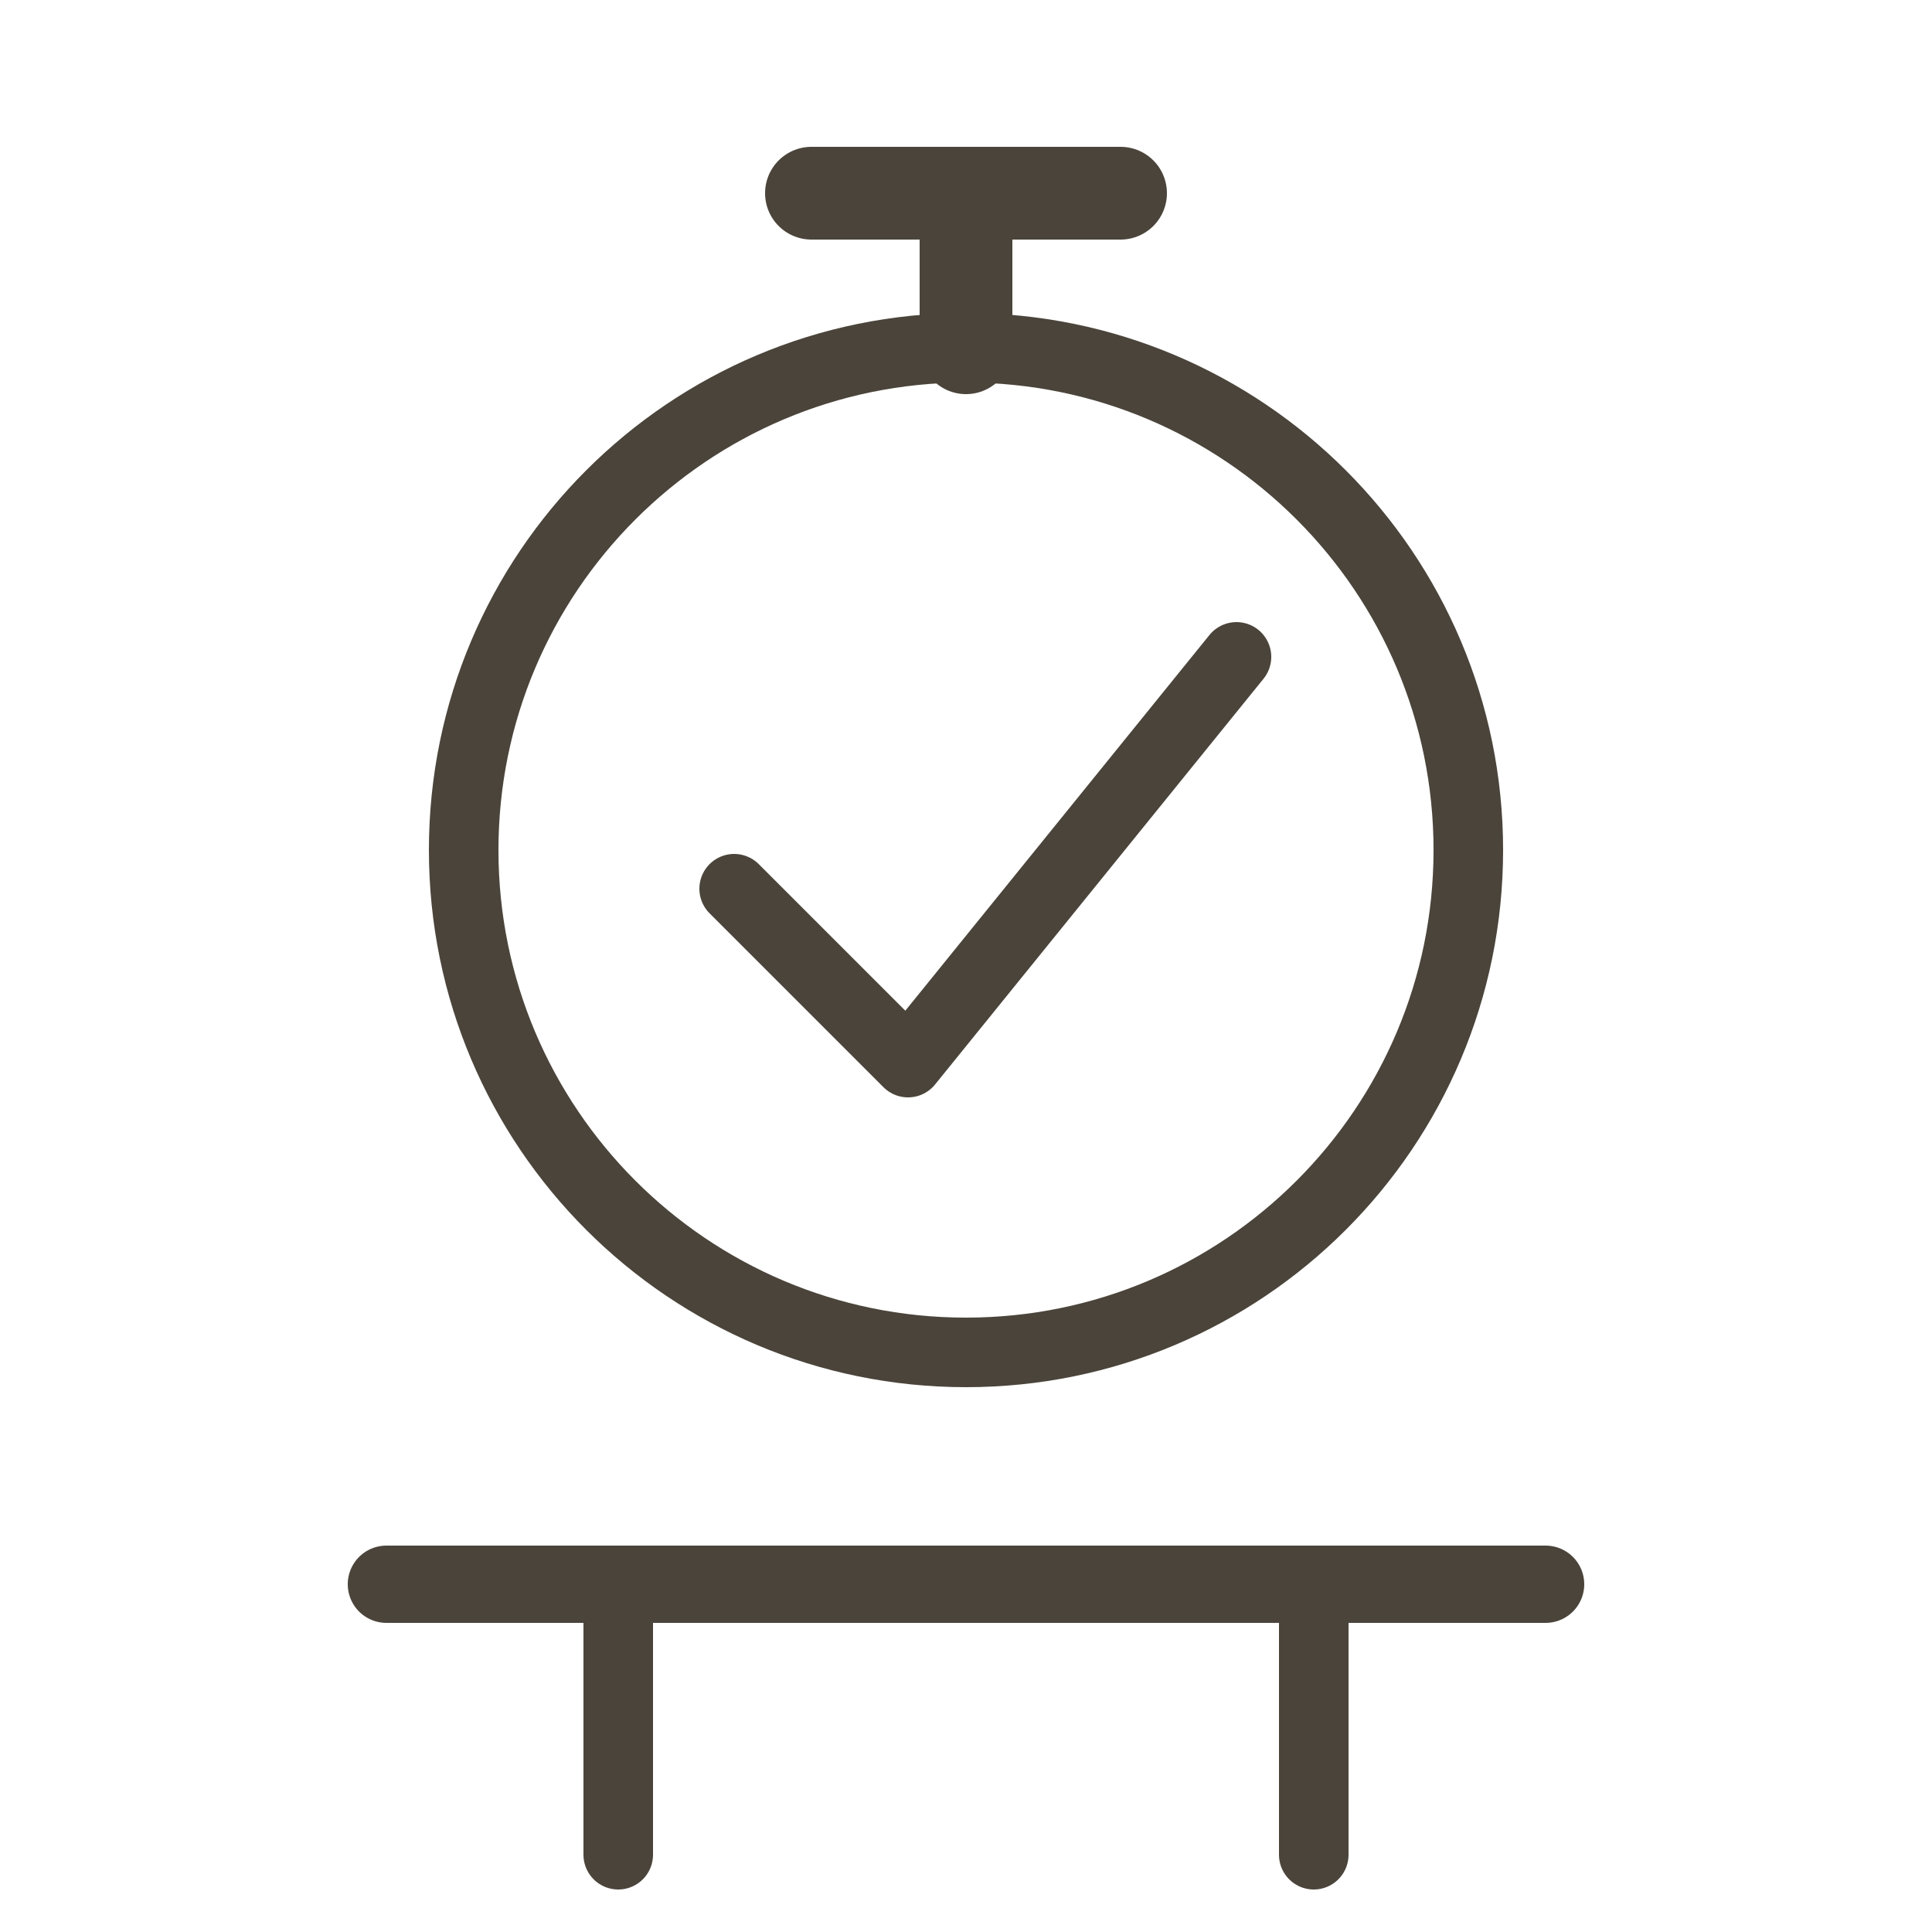
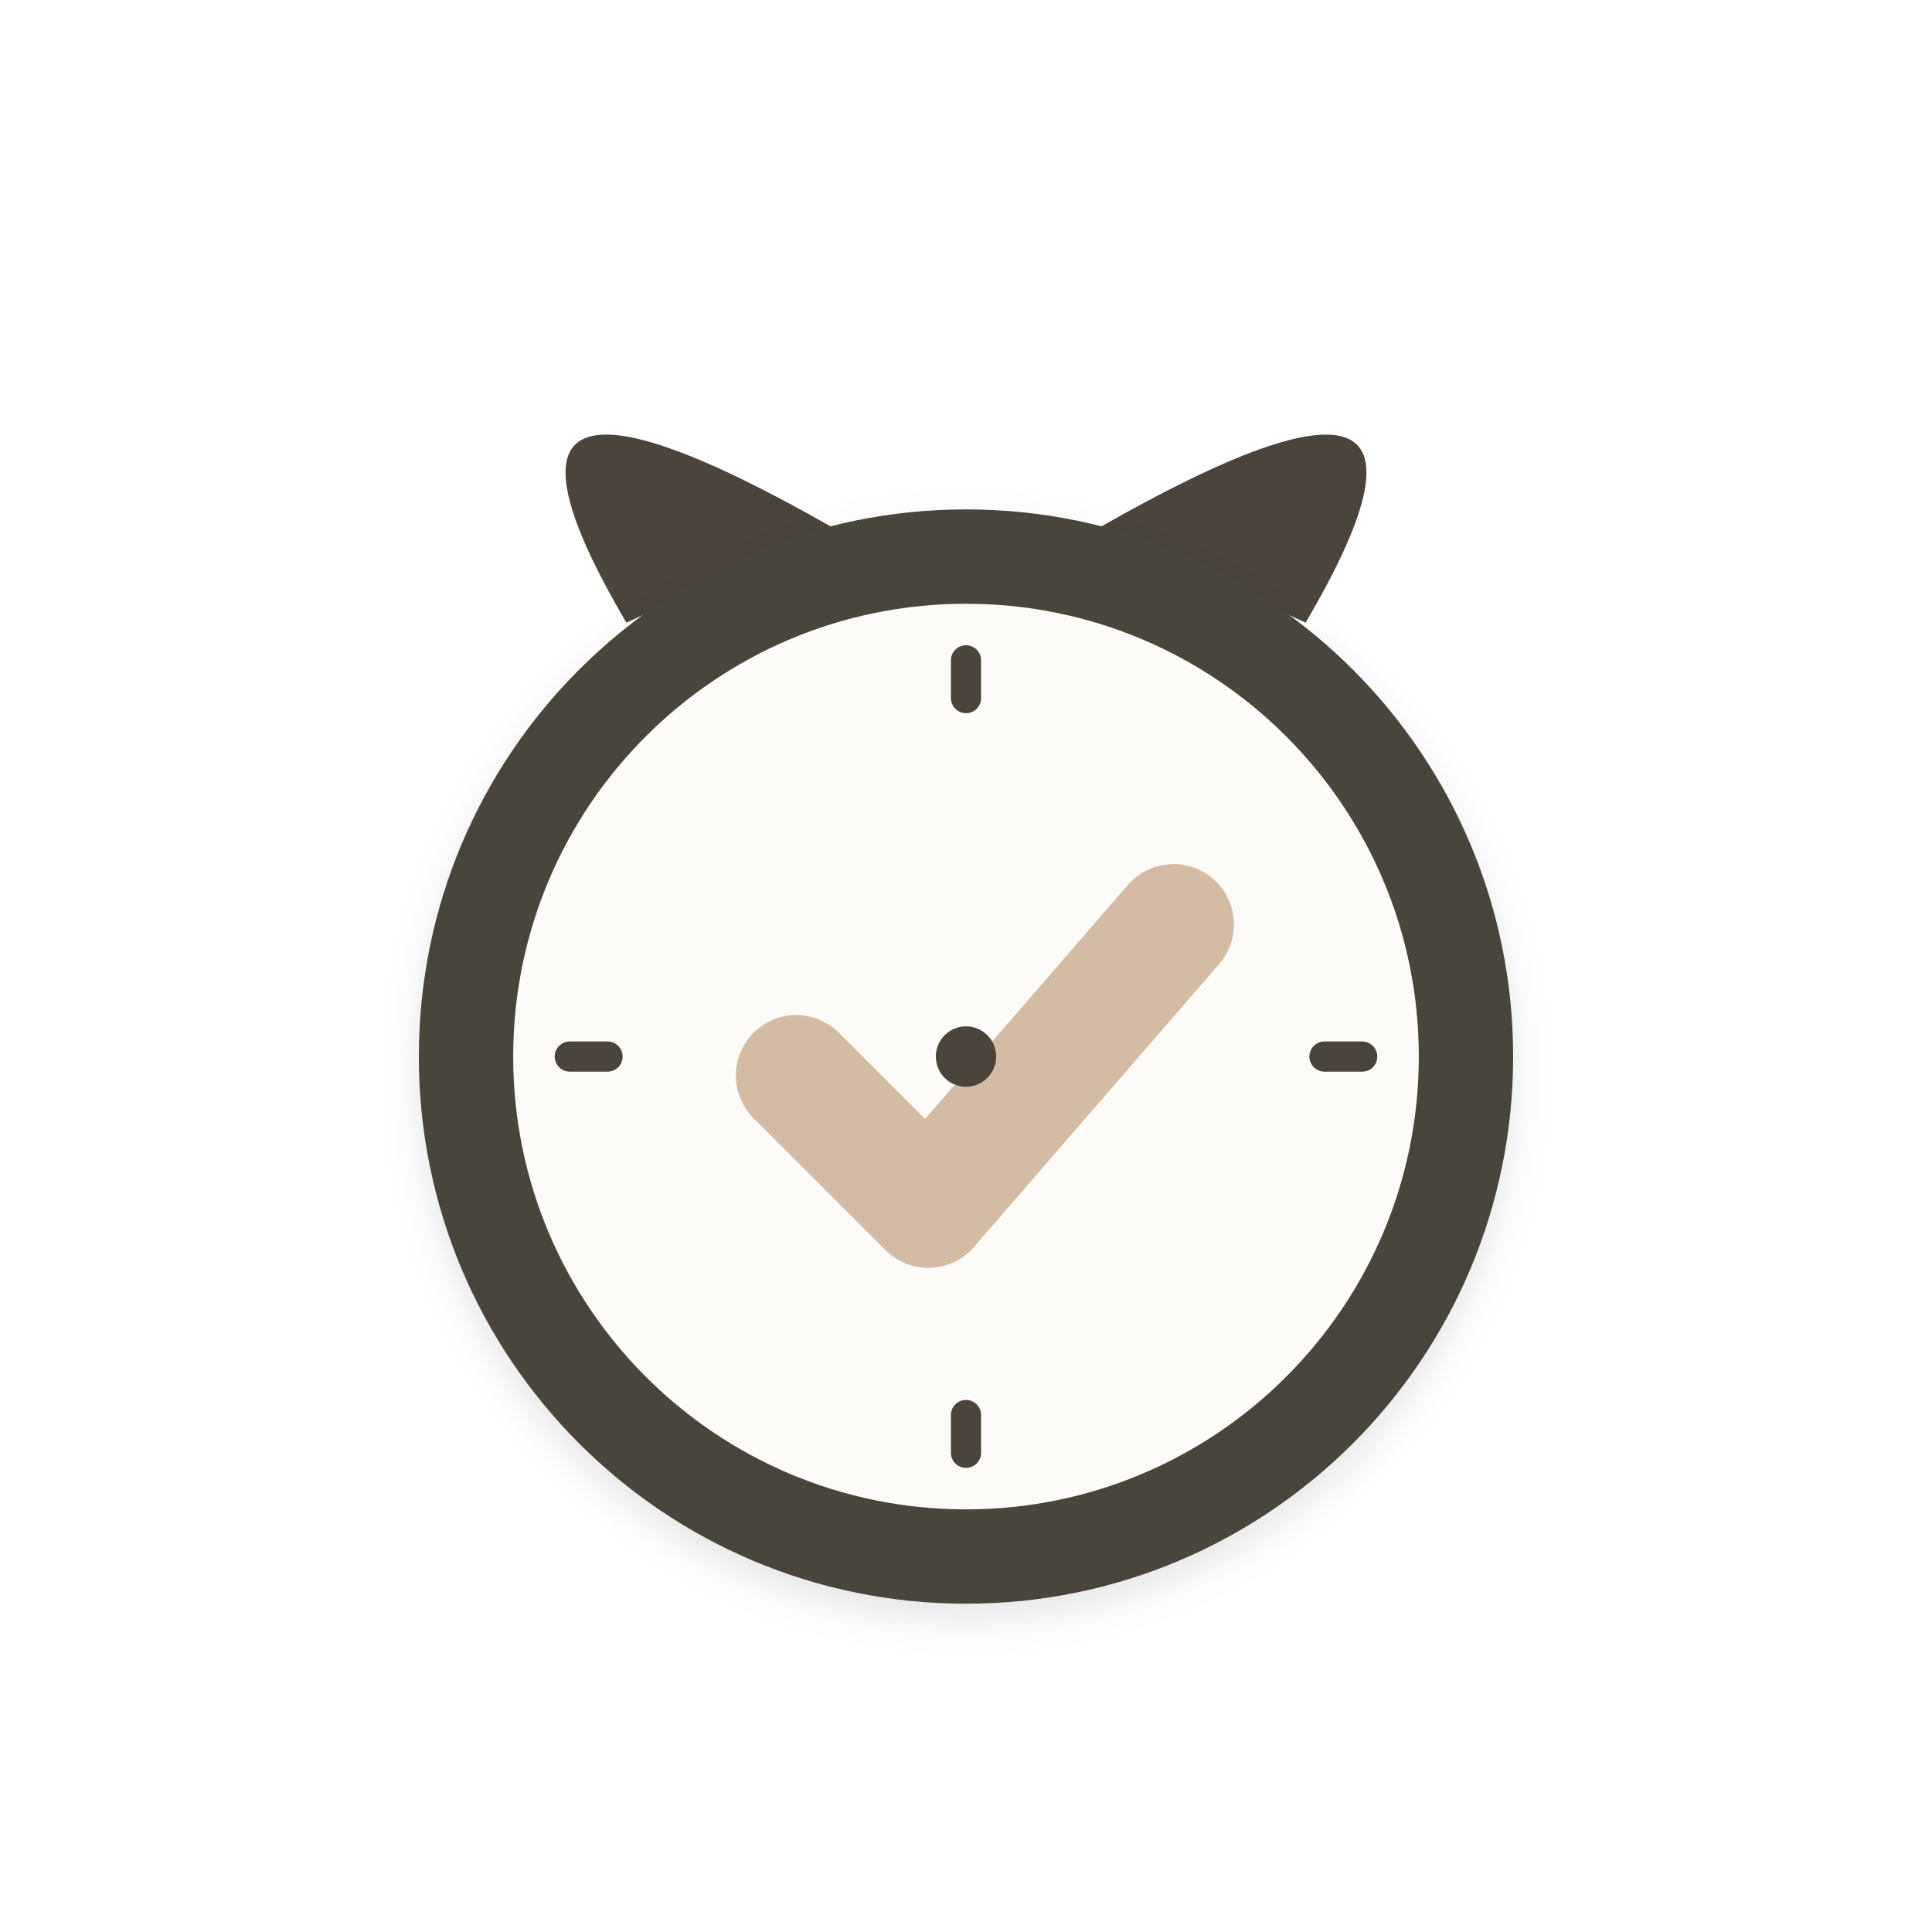
- <svg xmlns="http://www.w3.org/2000/svg" viewBox="0 0 500 500" width="100%" height="100%">
-   <g fill="none" stroke="#4a443a" stroke-width="18" stroke-linecap="round" stroke-linejoin="round">
-     <circle cx="250" cy="220" r="130" />
-     <path d="M 210 50 L 290 50" stroke-width="24" />
-     <path d="M 250 50 L 250 90" stroke-width="24" />
-     <path d="M 190 230 L 235 275 L 320 170" />
-     <path d="M 100 410 L 400 410" stroke-width="20" stroke-linecap="round" />
-     <path d="M 160 410 L 160 480" />
-     <path d="M 340 410 L 340 480" />
+ <svg xmlns="http://www.w3.org/2000/svg" viewBox="0 0 512 512">
+   <defs>
+     <filter id="shadow" x="-20%" y="-20%" width="140%" height="140%">
+       <feGaussianBlur in="SourceAlpha" stdDeviation="5" />
+       <feOffset dx="0" dy="4" result="offsetblur" />
+       <feComponentTransfer>
+         <feFuncA type="linear" slope="0.1" />
+       </feComponentTransfer>
+       <feMerge>
+         <feMergeNode />
+         <feMergeNode in="SourceGraphic" />
+       </feMerge>
+     </filter>
+   </defs>
+   <g transform="translate(256, 280)">
+     <path d="M -90 -115 Q -140 -200 -35 -140 Z" fill="#4a443a" />
+     <path d="M 90 -115 Q 140 -200 35 -140 Z" fill="#4a443a" />
+     <circle cx="0" cy="0" r="145" fill="#4a443a" filter="url(#shadow)" />
+     <circle cx="0" cy="0" r="120" fill="#fdfbf7" />
+     <line x1="0" y1="-95" x2="0" y2="-105" stroke="#4a443a" stroke-width="8" stroke-linecap="round" />
+     <line x1="95" y1="0" x2="105" y2="0" stroke="#4a443a" stroke-width="8" stroke-linecap="round" />
+     <line x1="0" y1="95" x2="0" y2="105" stroke="#4a443a" stroke-width="8" stroke-linecap="round" />
+     <line x1="-95" y1="0" x2="-105" y2="0" stroke="#4a443a" stroke-width="8" stroke-linecap="round" />
+     <path d="M -45 5 L -10 40 L 55 -35" fill="none" stroke="#d4bba3" stroke-width="32" stroke-linecap="round" stroke-linejoin="round" />
+     <circle cx="0" cy="0" r="8" fill="#4a443a" />
  </g>
</svg>
